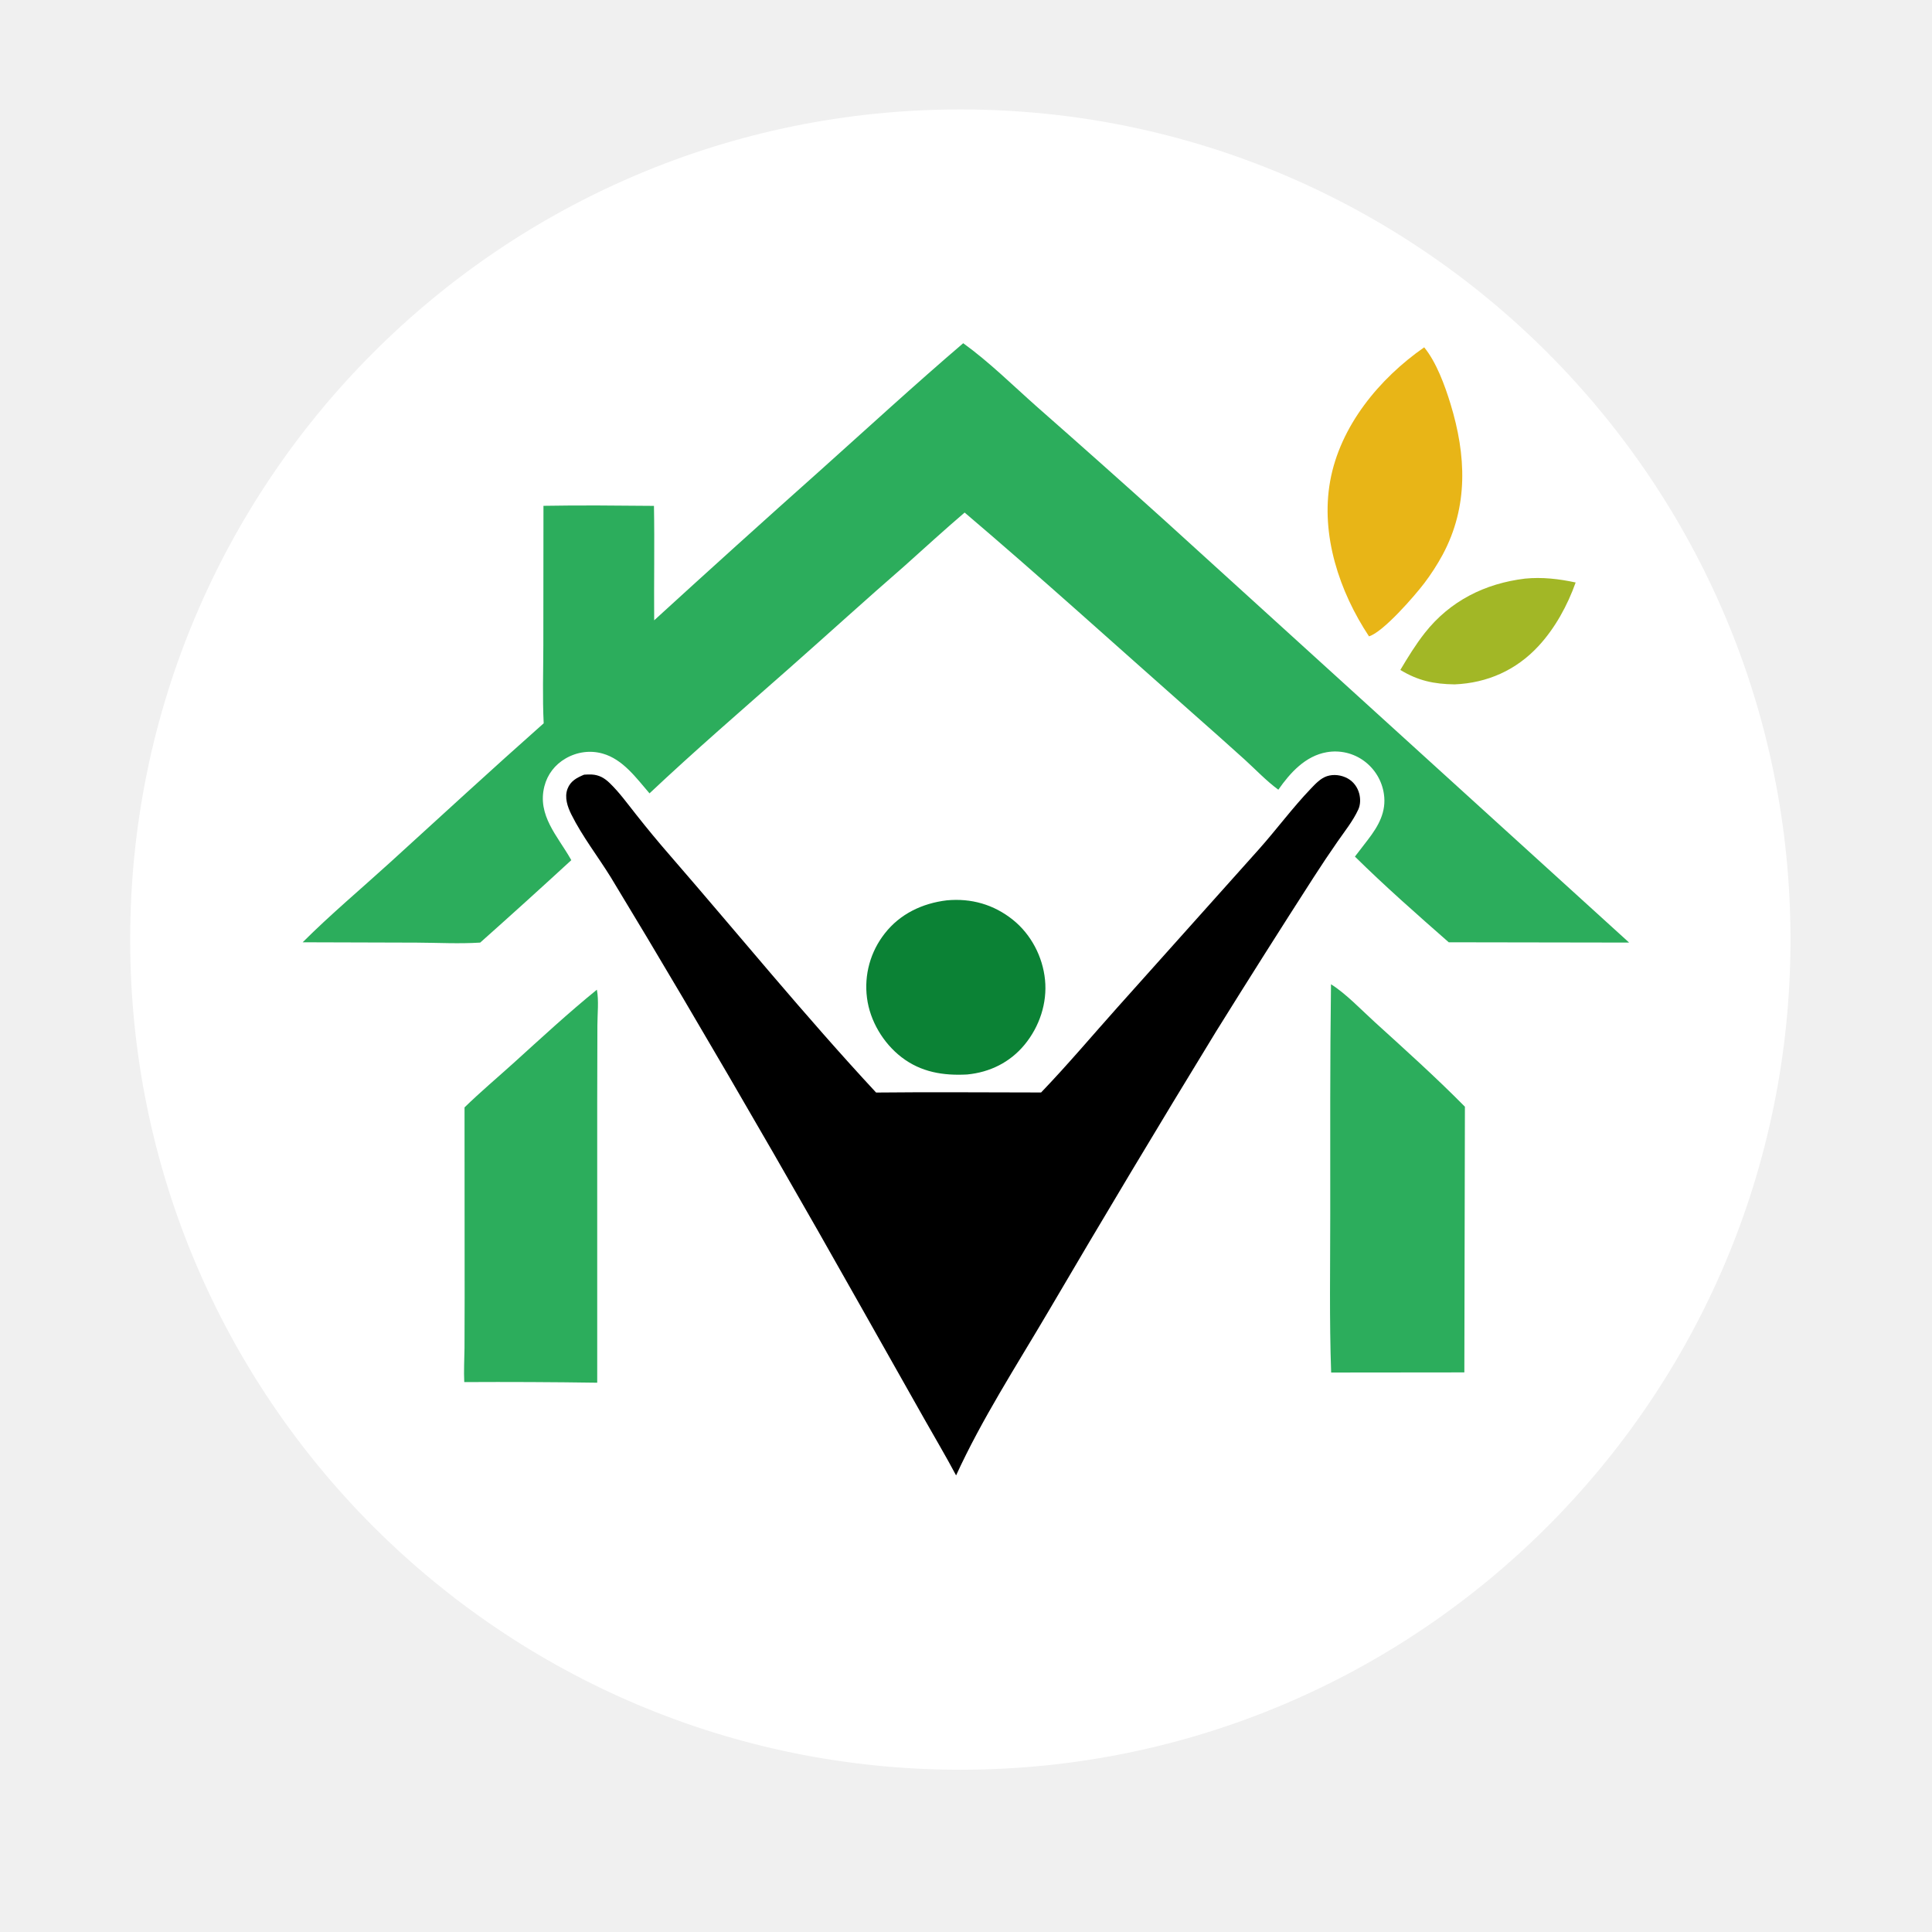
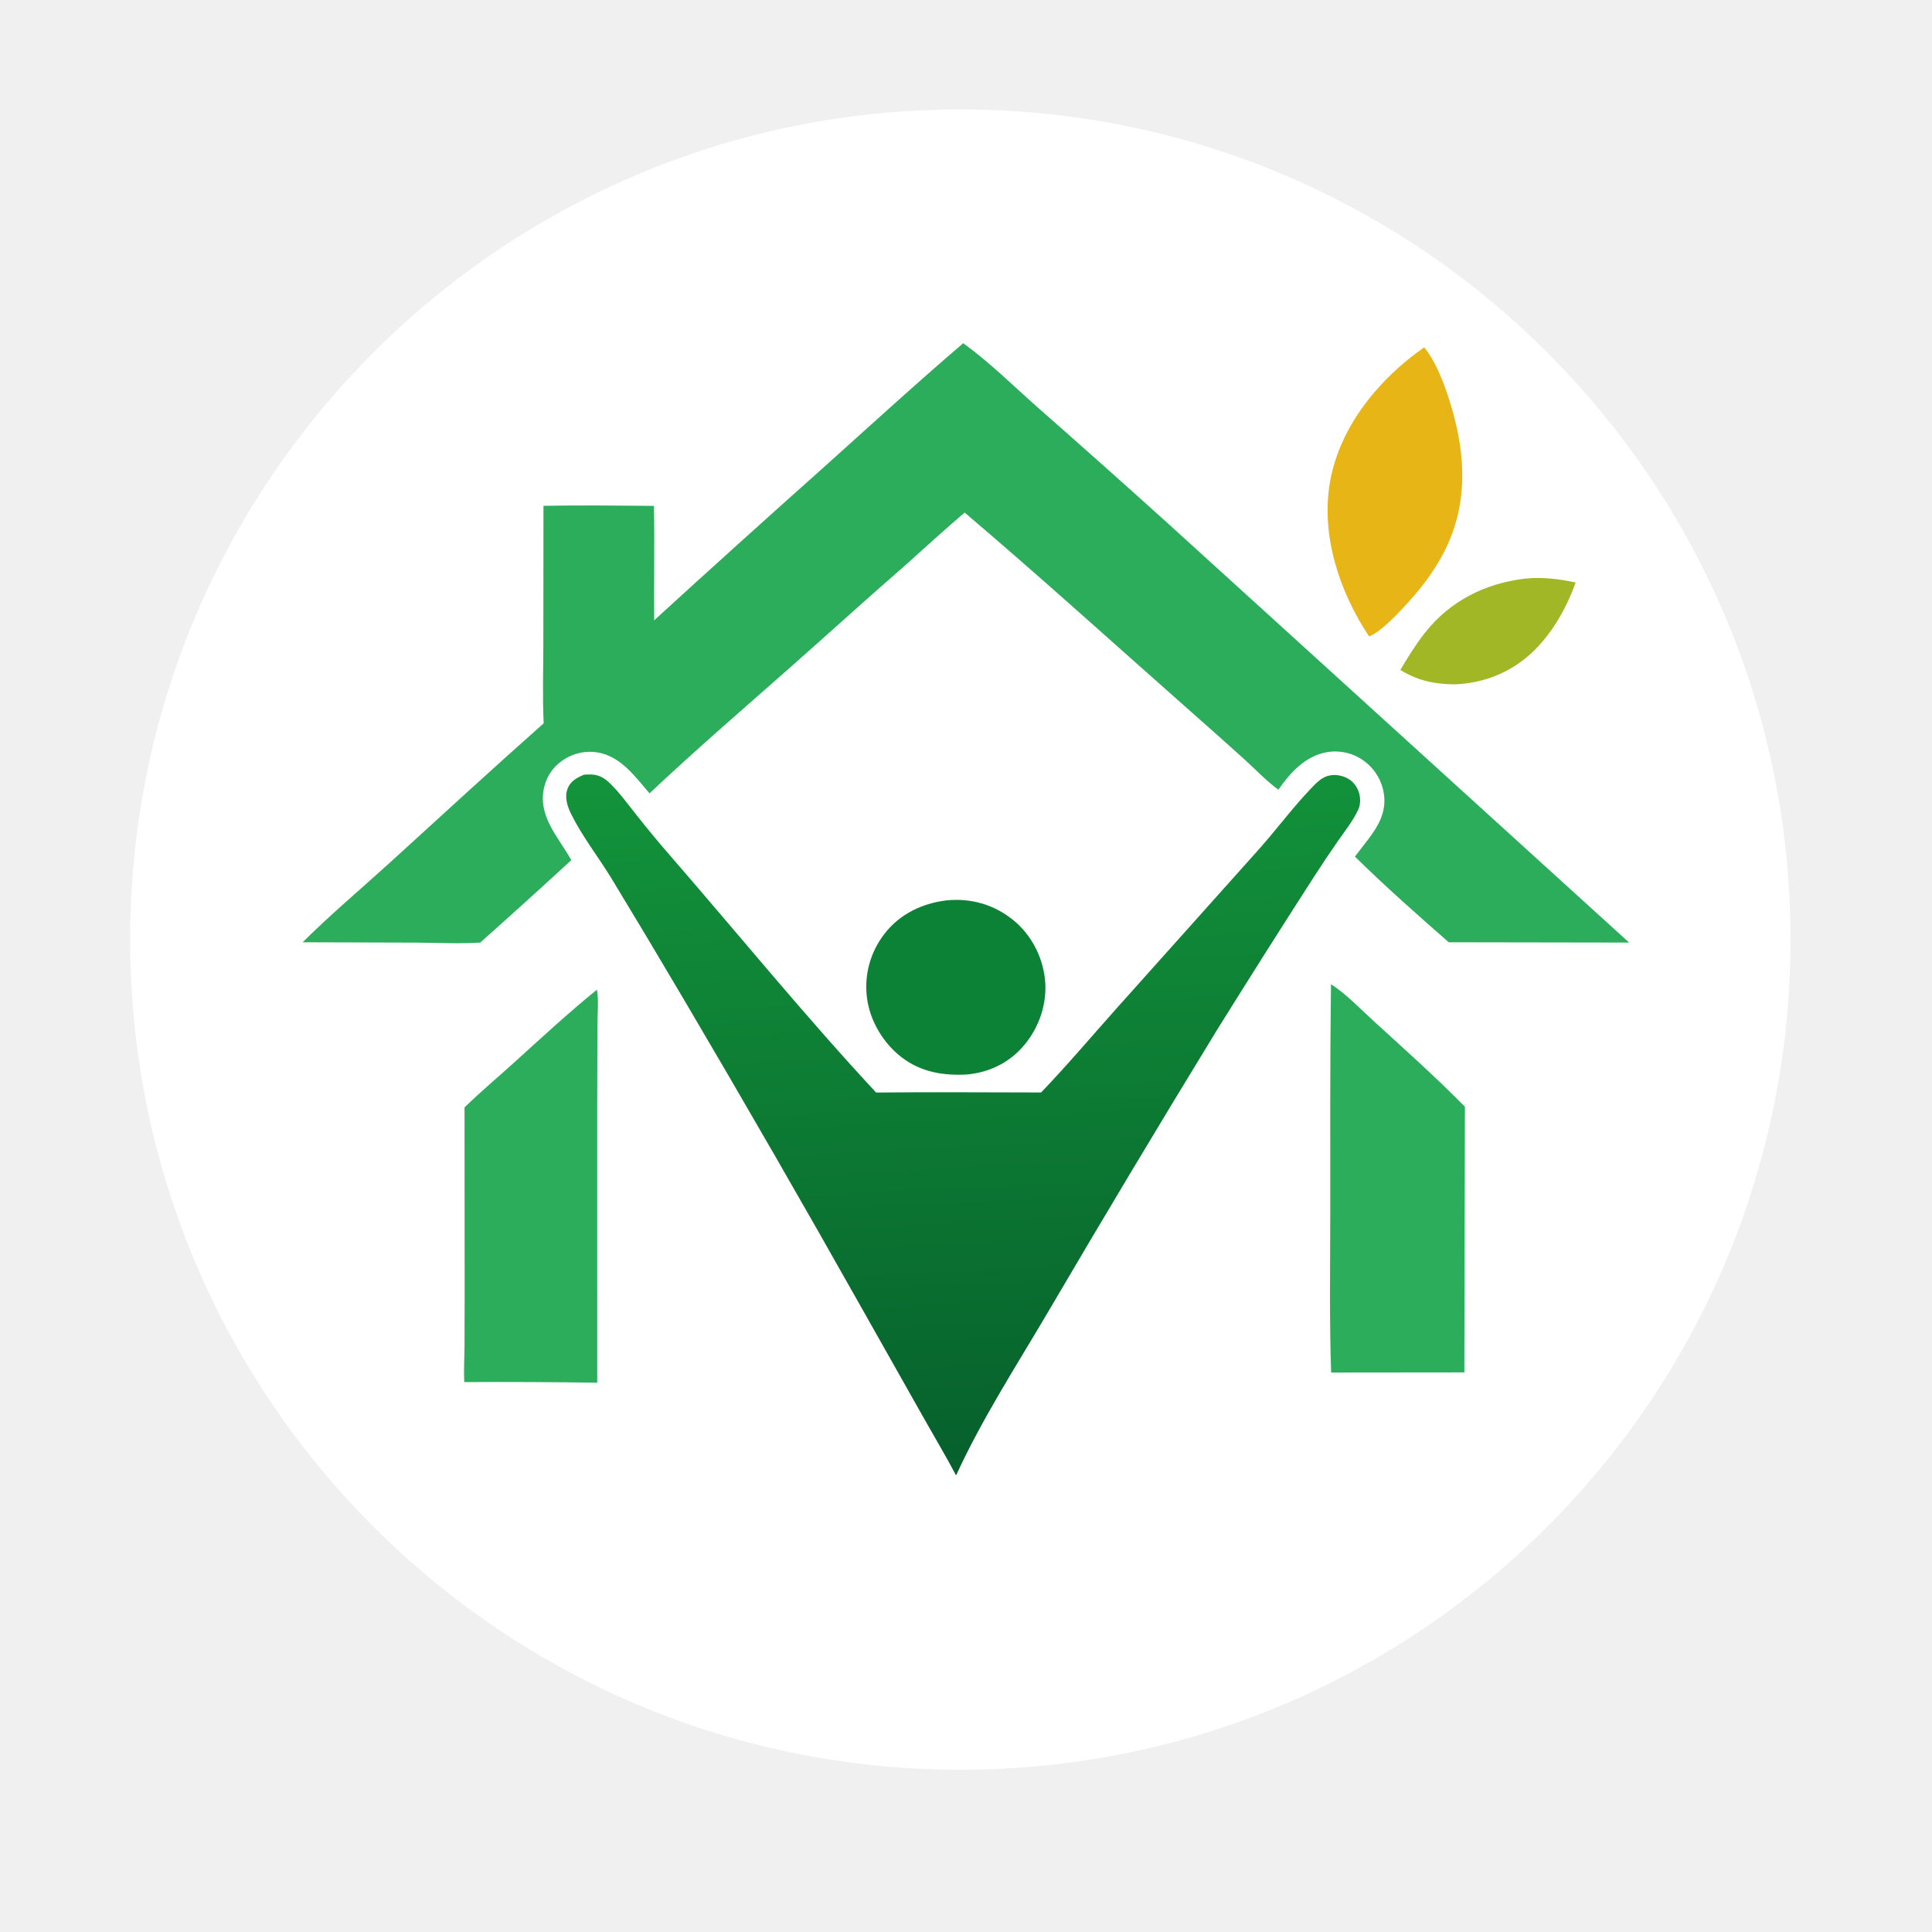
<svg xmlns="http://www.w3.org/2000/svg" width="1024" height="1024">
  <circle cx="509" cy="498" r="440" fill="white" />
  <path fill="#A2B726" d="M808.268 306.678C817.401 305.779 826.215 306.813 835.128 308.73C830.823 320.858 824.188 332.989 815.403 342.46C803.559 355.229 788.312 362.006 770.976 362.735C760.035 362.578 751.606 360.81 742.205 355.082C746.224 348.351 750.3 341.665 755.158 335.492C768.532 318.496 787.037 309.257 808.268 306.678Z" />
  <path fill="#0B8235" d="M501.826 477.198C514.743 475.993 526.699 479.377 536.844 487.506C546.481 495.227 552.648 507.031 553.88 519.29C555.124 531.665 550.922 544.168 543.043 553.719C535.316 563.086 524.632 568.343 512.625 569.498C499.951 570.182 488.179 568.294 477.854 560.361C468.144 552.899 461.06 541.079 459.521 528.885Q459.374 527.759 459.284 526.627Q459.193 525.495 459.16 524.361Q459.126 523.226 459.148 522.09Q459.171 520.955 459.25 519.823Q459.329 518.69 459.464 517.562Q459.599 516.435 459.791 515.316Q459.982 514.197 460.229 513.088Q460.476 511.98 460.777 510.885Q461.079 509.791 461.435 508.713Q461.79 507.634 462.199 506.575Q462.608 505.516 463.07 504.478Q463.531 503.441 464.043 502.427Q464.555 501.414 465.117 500.428Q465.68 499.441 466.29 498.484Q466.901 497.526 467.558 496.601Q468.215 495.675 468.918 494.783C477.009 484.369 488.894 478.745 501.826 477.198Z" />
  <path fill="#E8B517" d="M754.848 184.089C761.305 191.943 765.825 204.35 768.798 214.064C777.117 241.247 778.405 268.353 764.621 294.039Q760.341 301.925 754.92 309.076C749.859 315.747 733.14 335.031 725.595 337.273C709.9 313.595 699.877 283.578 704.997 255.058C710.241 225.846 731.034 200.668 754.848 184.089Z" />
  <path fill="#2CAD5C" d="M705.455 521.682C713.182 526.463 721.808 535.513 728.691 541.766C744.838 556.435 761.1 571.05 776.434 586.576L776.134 727.402L705.536 727.473C704.552 699.518 705.058 671.356 705.057 643.377C705.056 602.837 704.915 562.214 705.455 521.682Z" />
  <path fill="#2CAD5C" d="M316.362 524.559C317.447 530.264 316.644 537.49 316.634 543.363L316.536 584.397L316.54 732.865Q281.303 732.346 246.063 732.537C245.776 726.531 246.125 720.511 246.197 714.502L246.267 687.484L246.211 586.943C254.612 578.752 263.74 571.087 272.445 563.203C286.824 550.183 301.307 536.789 316.362 524.559Z" />
  <defs>
    <linearGradient id="gradient_0" gradientUnits="userSpaceOnUse" x1="529.059" y1="777.803" x2="509.065" y2="400.913">
-       <stop offset="0" stopColor="#06602C" />
-       <stop offset="1" stopColor="#13943B" />
+       <stop offset="0" stop-color="#06602C" />
+       <stop offset="1" stop-color="#13943B" />
    </linearGradient>
  </defs>
  <path fill="url(#gradient_0)" d="M309.569 410.6C310.892 410.518 312.227 410.436 313.552 410.505C317.553 410.714 320.379 412.355 323.205 415.091C328.363 420.087 332.675 426.093 337.141 431.704Q345.875 442.792 355.141 453.439C391.469 495.298 426.63 538.46 464.349 579.068C493.486 578.75 522.656 579.031 551.796 579.038C565.879 564.372 579.105 548.651 592.674 533.484L667.326 450.041C676.638 439.575 685.127 428.072 694.781 417.991C697.203 415.461 699.916 412.504 703.321 411.389C706.928 410.209 711.061 410.783 714.351 412.617C717.434 414.335 719.589 417.34 720.449 420.74C721.117 423.381 721.089 426.498 719.942 429.004C717.167 435.064 712.702 440.619 708.907 446.083Q702.396 455.454 696.222 465.051Q670.068 505.689 644.539 546.722Q599.209 620.852 555.245 695.795C538.6 724.063 520.416 752.161 506.747 781.994C501.389 771.873 495.506 762.025 489.884 752.048L456.976 693.764Q410.286 610.825 361.936 528.843Q343.023 496.773 323.711 464.941C316.903 453.935 308.593 443.268 302.84 431.706C300.799 427.604 299.081 422.631 300.789 418.118C302.371 413.938 305.71 412.22 309.569 410.6Z" />
  <path fill="#2CAD5C" d="M510.525 181.914C524.283 191.837 536.714 204.168 549.408 215.425Q583.711 245.569 617.627 276.148L863.469 499.586L767.86 499.429C751.037 484.65 734.076 469.744 718.138 454.013Q721.545 449.529 725.003 445.084C730.555 437.86 734.915 430.329 733.493 420.799Q733.398 420.151 733.271 419.509Q733.143 418.867 732.985 418.232Q732.826 417.597 732.636 416.97Q732.446 416.344 732.225 415.728Q732.005 415.111 731.754 414.507Q731.503 413.902 731.222 413.311Q730.942 412.719 730.633 412.142Q730.323 411.566 729.986 411.005Q729.648 410.444 729.283 409.9Q728.918 409.357 728.527 408.832Q728.136 408.307 727.719 407.802Q727.302 407.297 726.861 406.814Q726.42 406.33 725.955 405.869Q725.491 405.408 725.004 404.97Q724.517 404.533 724.009 404.12Q723.502 403.706 722.974 403.319Q722.45 402.934 721.907 402.575Q721.364 402.217 720.804 401.886Q720.244 401.555 719.667 401.253Q719.091 400.951 718.501 400.678Q717.91 400.405 717.306 400.163Q716.703 399.92 716.088 399.708Q715.473 399.496 714.848 399.315Q714.223 399.135 713.589 398.986Q712.956 398.837 712.316 398.72Q711.676 398.603 711.031 398.518Q710.386 398.434 709.737 398.382Q709.089 398.33 708.439 398.31Q707.788 398.291 707.138 398.304Q706.487 398.318 705.839 398.364Q705.19 398.41 704.544 398.489Q703.898 398.568 703.257 398.679C691.893 400.628 683.814 409.587 677.545 418.558C671.248 413.956 665.544 407.91 659.77 402.651Q645.66 389.914 631.391 377.355C591.433 342.067 551.89 306.189 511.276 271.664C500.461 280.91 489.936 290.537 479.337 300.032C458.765 317.91 438.609 336.288 418.172 354.324C393.388 376.196 368.322 397.828 344.258 420.493C337.248 412.398 330.215 402.444 319.391 399.404C312.739 397.536 305.786 398.541 299.818 401.983C294.164 405.245 290.151 410.416 288.537 416.753C284.617 432.14 295.584 443.15 302.507 455.388L302.797 455.909Q278.839 477.948 254.522 499.592C243.425 500.302 232.032 499.669 220.896 499.612L160.419 499.43C175.14 484.722 191.178 471.285 206.568 457.283C233.736 432.565 260.672 407.724 288.167 383.363C287.481 369.736 287.962 355.848 287.978 342.196L288.047 268.097C307.535 267.74 327.118 267.959 346.612 268.126C346.98 288.329 346.564 308.568 346.727 328.778Q390.44 288.819 434.653 249.414C459.887 226.814 484.775 203.935 510.525 181.914Z" />
</svg>
